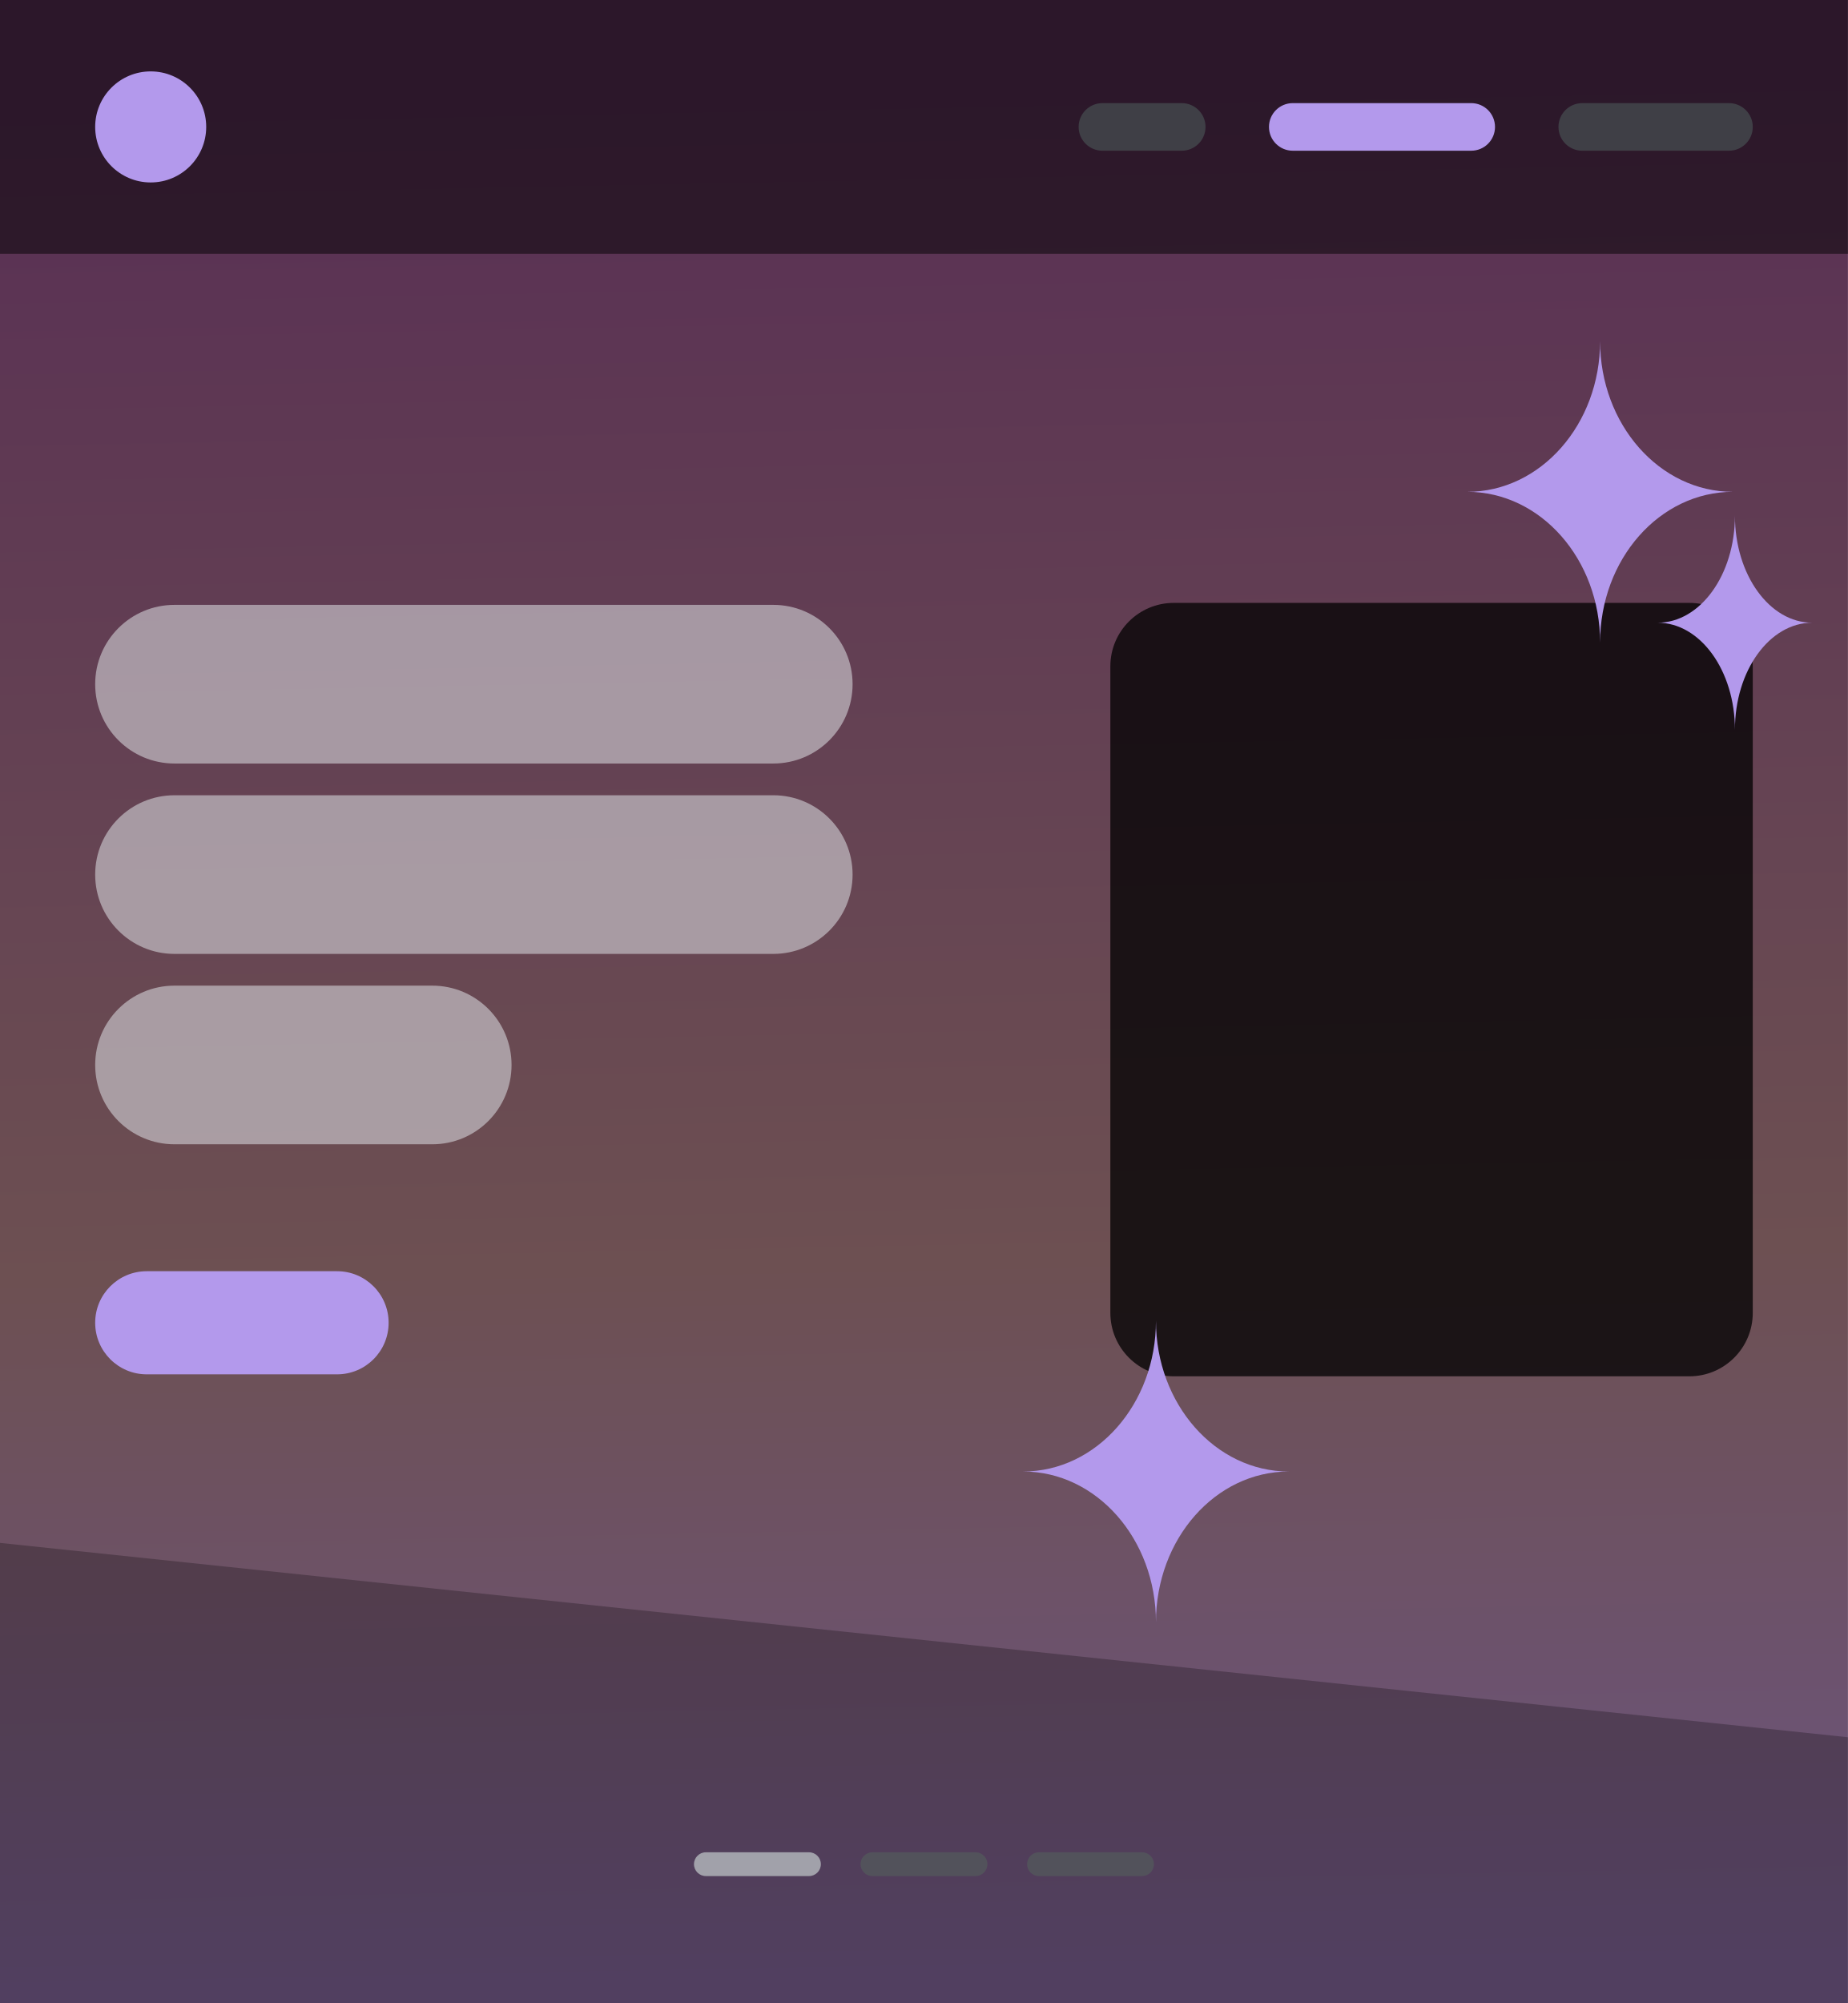
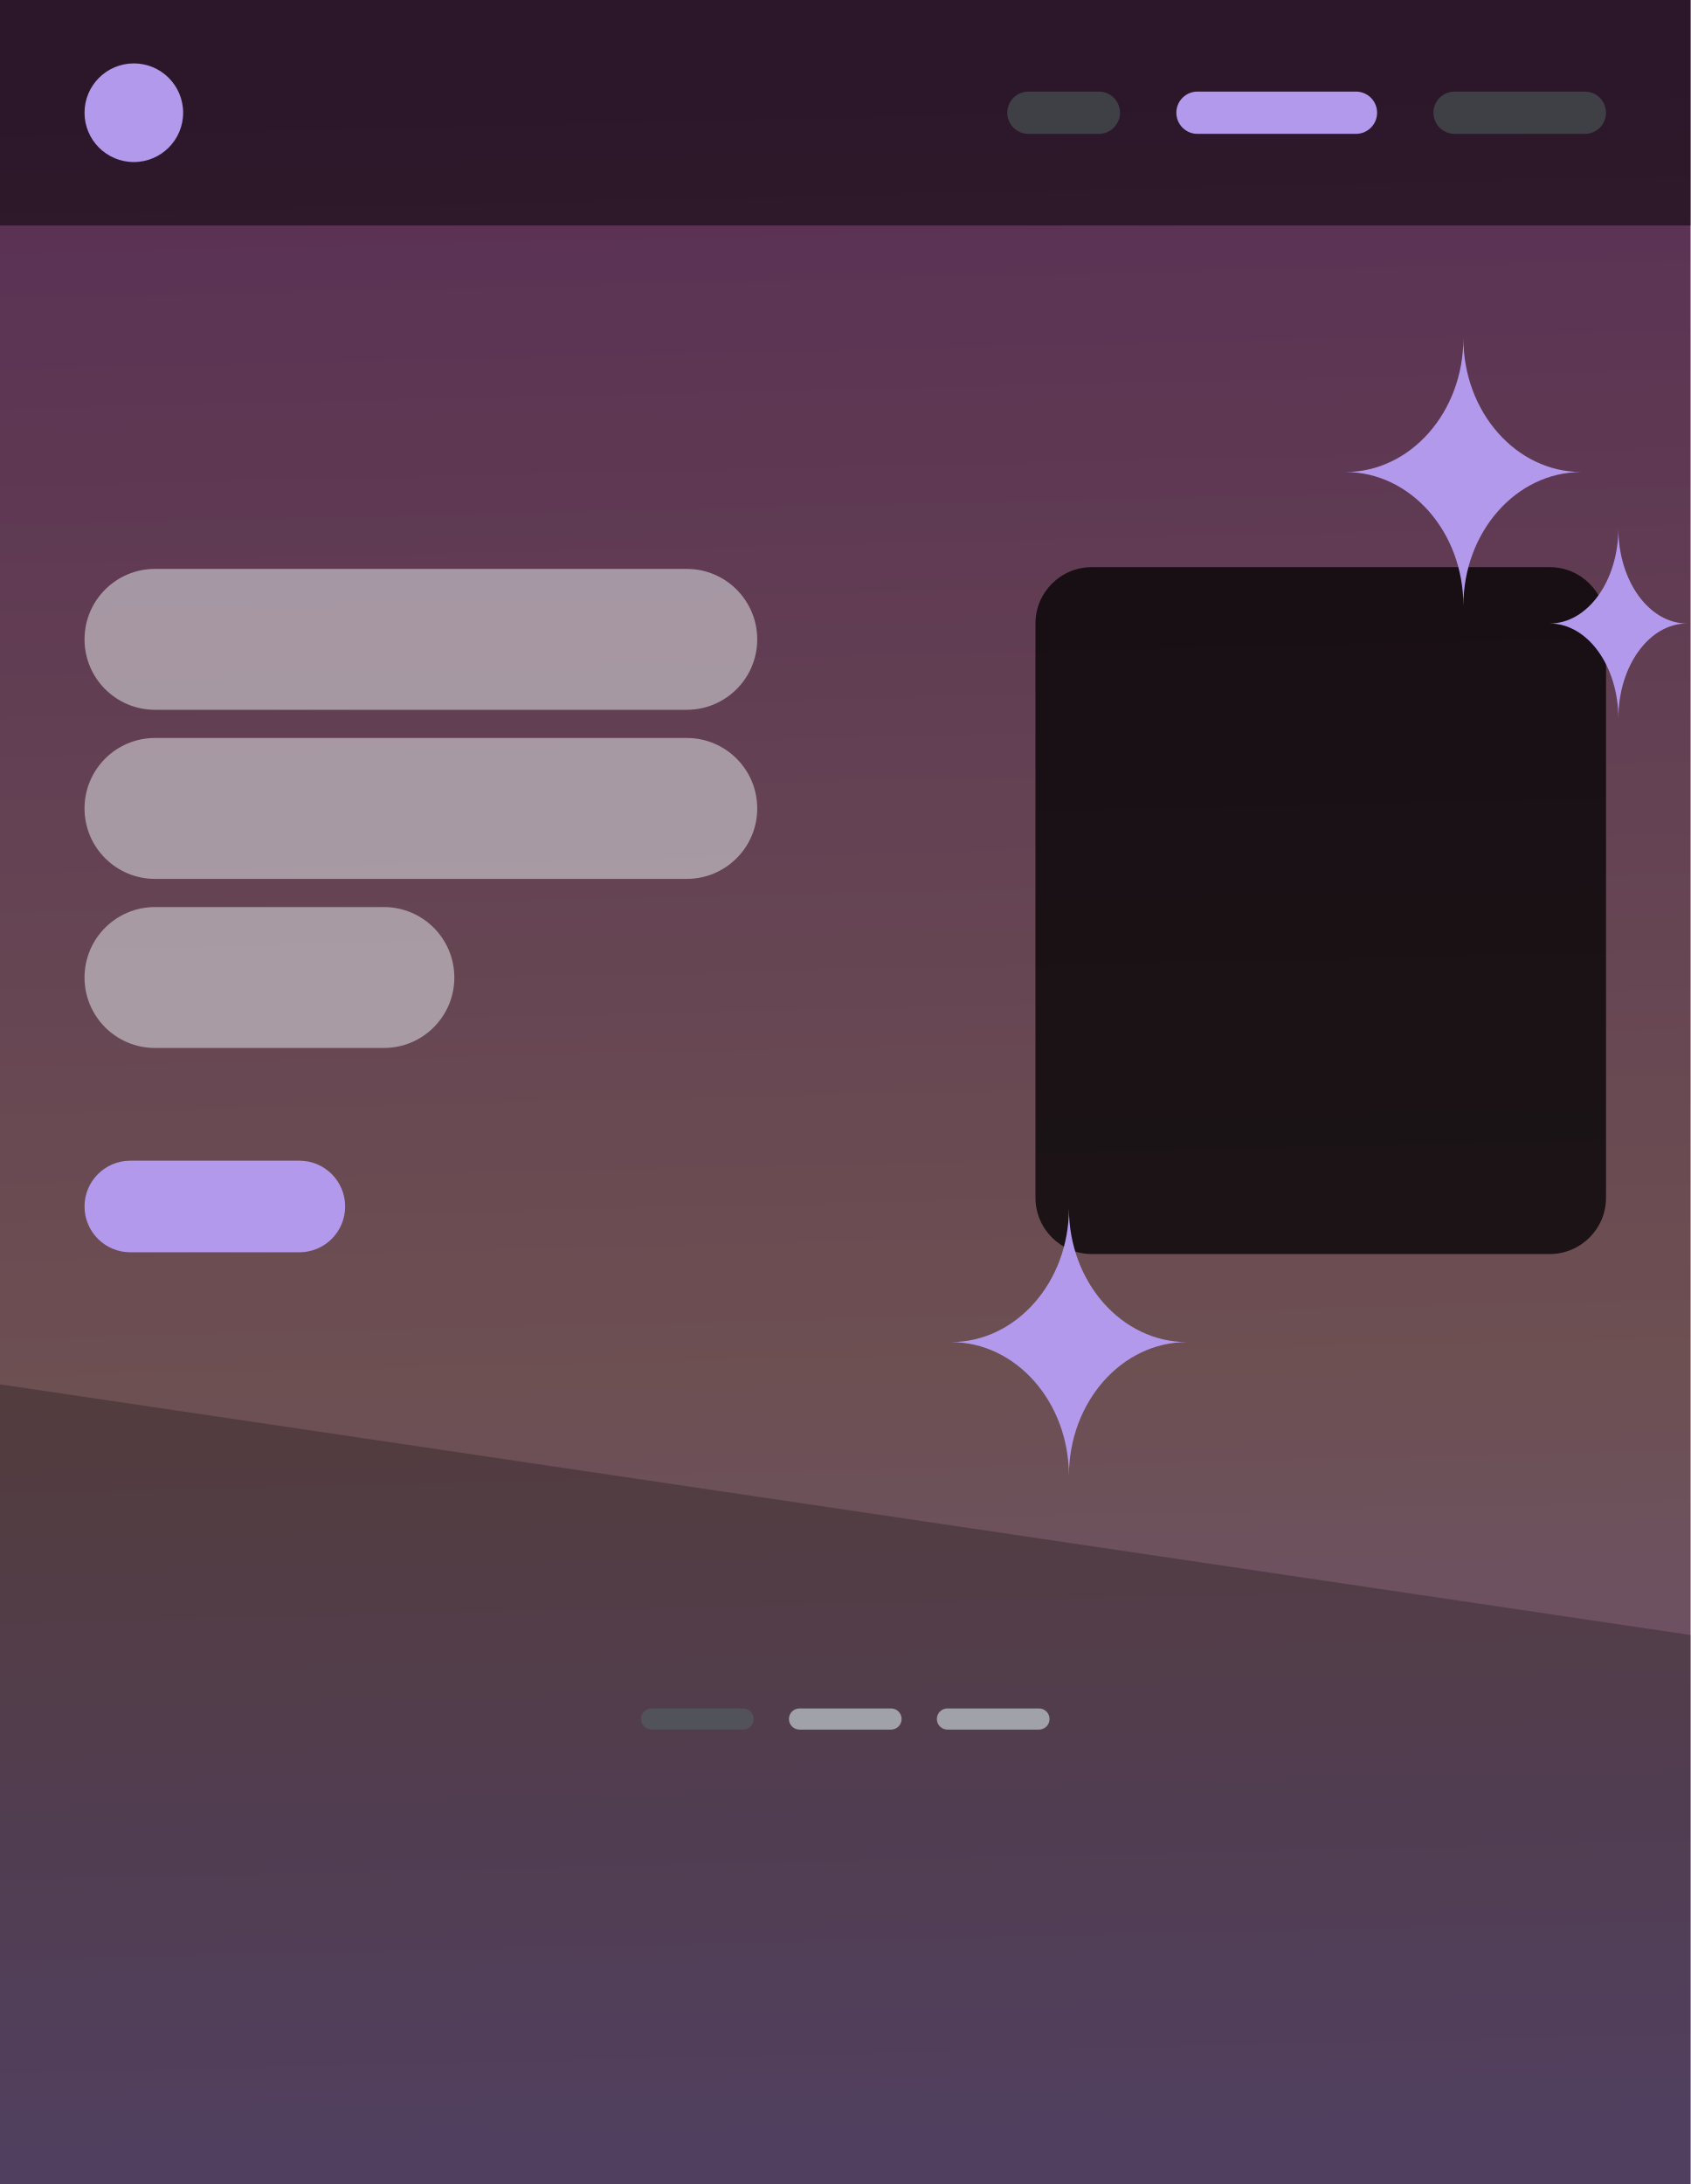
- <svg xmlns="http://www.w3.org/2000/svg" viewBox="0 0 466 505" fill="none">
-   <g clip-path="url(#clip0_1_478)">
-     <rect width="466" height="505" fill="url(#paint0_linear_1_478)" />
-     <path d="M0 389L466 438V545H0V389Z" fill="black" fill-opacity="0.25" />
-     <rect width="466" height="64" fill="black" fill-opacity="0.5" />
+ <svg xmlns="http://www.w3.org/2000/svg" viewBox="0 0 480 620" fill="none">
+   <g clip-path="url(#clip0_1_1137)">
+     <rect width="480" height="620" fill="url(#paint0_linear_1_1137)" />
+     <rect width="480" height="64" fill="black" fill-opacity="0.5" />
    <circle cx="38" cy="32" r="14" fill="#B399EC" />
-     <rect x="272" y="26" width="32" height="12" rx="6" fill="#3F3F46" />
-     <rect x="320" y="26" width="57" height="12" rx="6" fill="#B399EC" />
-     <rect x="393" y="26" width="49" height="12" rx="6" fill="#3F3F46" />
-     <rect x="24" y="152.5" width="191" height="40" rx="20" fill="#D4D4D8" fill-opacity="0.6" />
-     <rect x="24" y="200.5" width="191" height="40" rx="20" fill="#D4D4D8" fill-opacity="0.6" />
-     <rect x="24" y="248.5" width="105" height="40" rx="20" fill="#D4D4D8" fill-opacity="0.6" />
-     <rect x="24" y="320.5" width="74" height="26" rx="13" fill="#B399EC" />
-     <rect x="280" y="152" width="162" height="195" rx="16" fill="black" fill-opacity="0.75" />
-     <path d="M403.5 86C403.5 106.987 388.502 124 370 124C388.502 124 403.5 141.013 403.5 162C403.5 141.013 418.498 124 437 124C418.498 124 403.5 106.987 403.5 86Z" fill="#B399EC" />
-     <path d="M291.5 333C291.5 353.987 276.502 371 258 371C276.502 371 291.5 388.013 291.5 409C291.5 388.013 306.498 371 325 371C306.498 371 291.5 353.987 291.5 333Z" fill="#B399EC" />
-     <path d="M437.5 130C437.5 144.912 428.77 157 418 157C428.77 157 437.5 169.088 437.5 184C437.5 169.088 446.23 157 457 157C446.23 157 437.5 144.912 437.5 130Z" fill="#B399EC" />
-     <rect x="175" y="467" width="32" height="6" rx="3" fill="#A1A1AA" />
-     <rect x="217" y="467" width="32" height="6" rx="3" fill="#52525B" />
-     <rect x="259" y="467" width="32" height="6" rx="3" fill="#52525B" />
+     <rect x="286" y="26" width="32" height="12" rx="6" fill="#3F3F46" />
+     <rect x="334" y="26" width="57" height="12" rx="6" fill="#B399EC" />
+     <rect x="407" y="26" width="49" height="12" rx="6" fill="#3F3F46" />
+     <rect x="24" y="161.5" width="191" height="40" rx="20" fill="#D4D4D8" fill-opacity="0.6" />
+     <rect x="24" y="209.5" width="191" height="40" rx="20" fill="#D4D4D8" fill-opacity="0.6" />
+     <rect x="24" y="257.5" width="105" height="40" rx="20" fill="#D4D4D8" fill-opacity="0.6" />
+     <rect x="24" y="329.5" width="74" height="26" rx="13" fill="#B399EC" />
+     <rect x="294" y="161" width="162" height="195" rx="16" fill="black" fill-opacity="0.75" />
+     <path d="M415.5 96C415.5 116.987 400.502 134 382 134C400.502 134 415.5 151.013 415.5 172C415.5 151.013 430.498 134 449 134C430.498 134 415.5 116.987 415.5 96Z" fill="#B399EC" />
+     <path d="M303.5 343C303.5 363.987 288.502 381 270 381C288.502 381 303.5 398.013 303.5 419C303.5 398.013 318.498 381 337 381C318.498 381 303.5 363.987 303.5 343Z" fill="#B399EC" />
+     <path d="M459.5 150C459.5 164.912 450.77 177 440 177C450.77 177 459.5 189.088 459.5 204C459.5 189.088 468.23 177 479 177C468.23 177 459.5 164.912 459.5 150Z" fill="#B399EC" />
+     <path d="M0 393L481 464.301V620H0V393Z" fill="black" fill-opacity="0.25" />
+     <rect x="182" y="485" width="32" height="6" rx="3" fill="#52525B" />
+     <rect x="224" y="485" width="32" height="6" rx="3" fill="#A1A1AA" />
+     <rect x="266" y="485" width="32" height="6" rx="3" fill="#A1A1AA" />
  </g>
  <defs>
-     <linearGradient id="paint0_linear_1_478" x1="353.5" y1="495" x2="344.157" y2="11.722" gradientUnits="userSpaceOnUse">
+     <linearGradient id="paint0_linear_1_1137" x1="364.12" y1="607.723" x2="350.45" y2="14.485" gradientUnits="userSpaceOnUse">
      <stop stop-color="#6C5480" />
      <stop offset="0.37" stop-color="#6D5052" />
      <stop offset="1" stop-color="#582E54" />
    </linearGradient>
-     <clipPath id="clip0_1_478">
-       <rect width="466" height="505" fill="white" />
+     <clipPath id="clip0_1_1137">
+       <rect width="480" height="620" fill="white" />
    </clipPath>
  </defs>
</svg>
